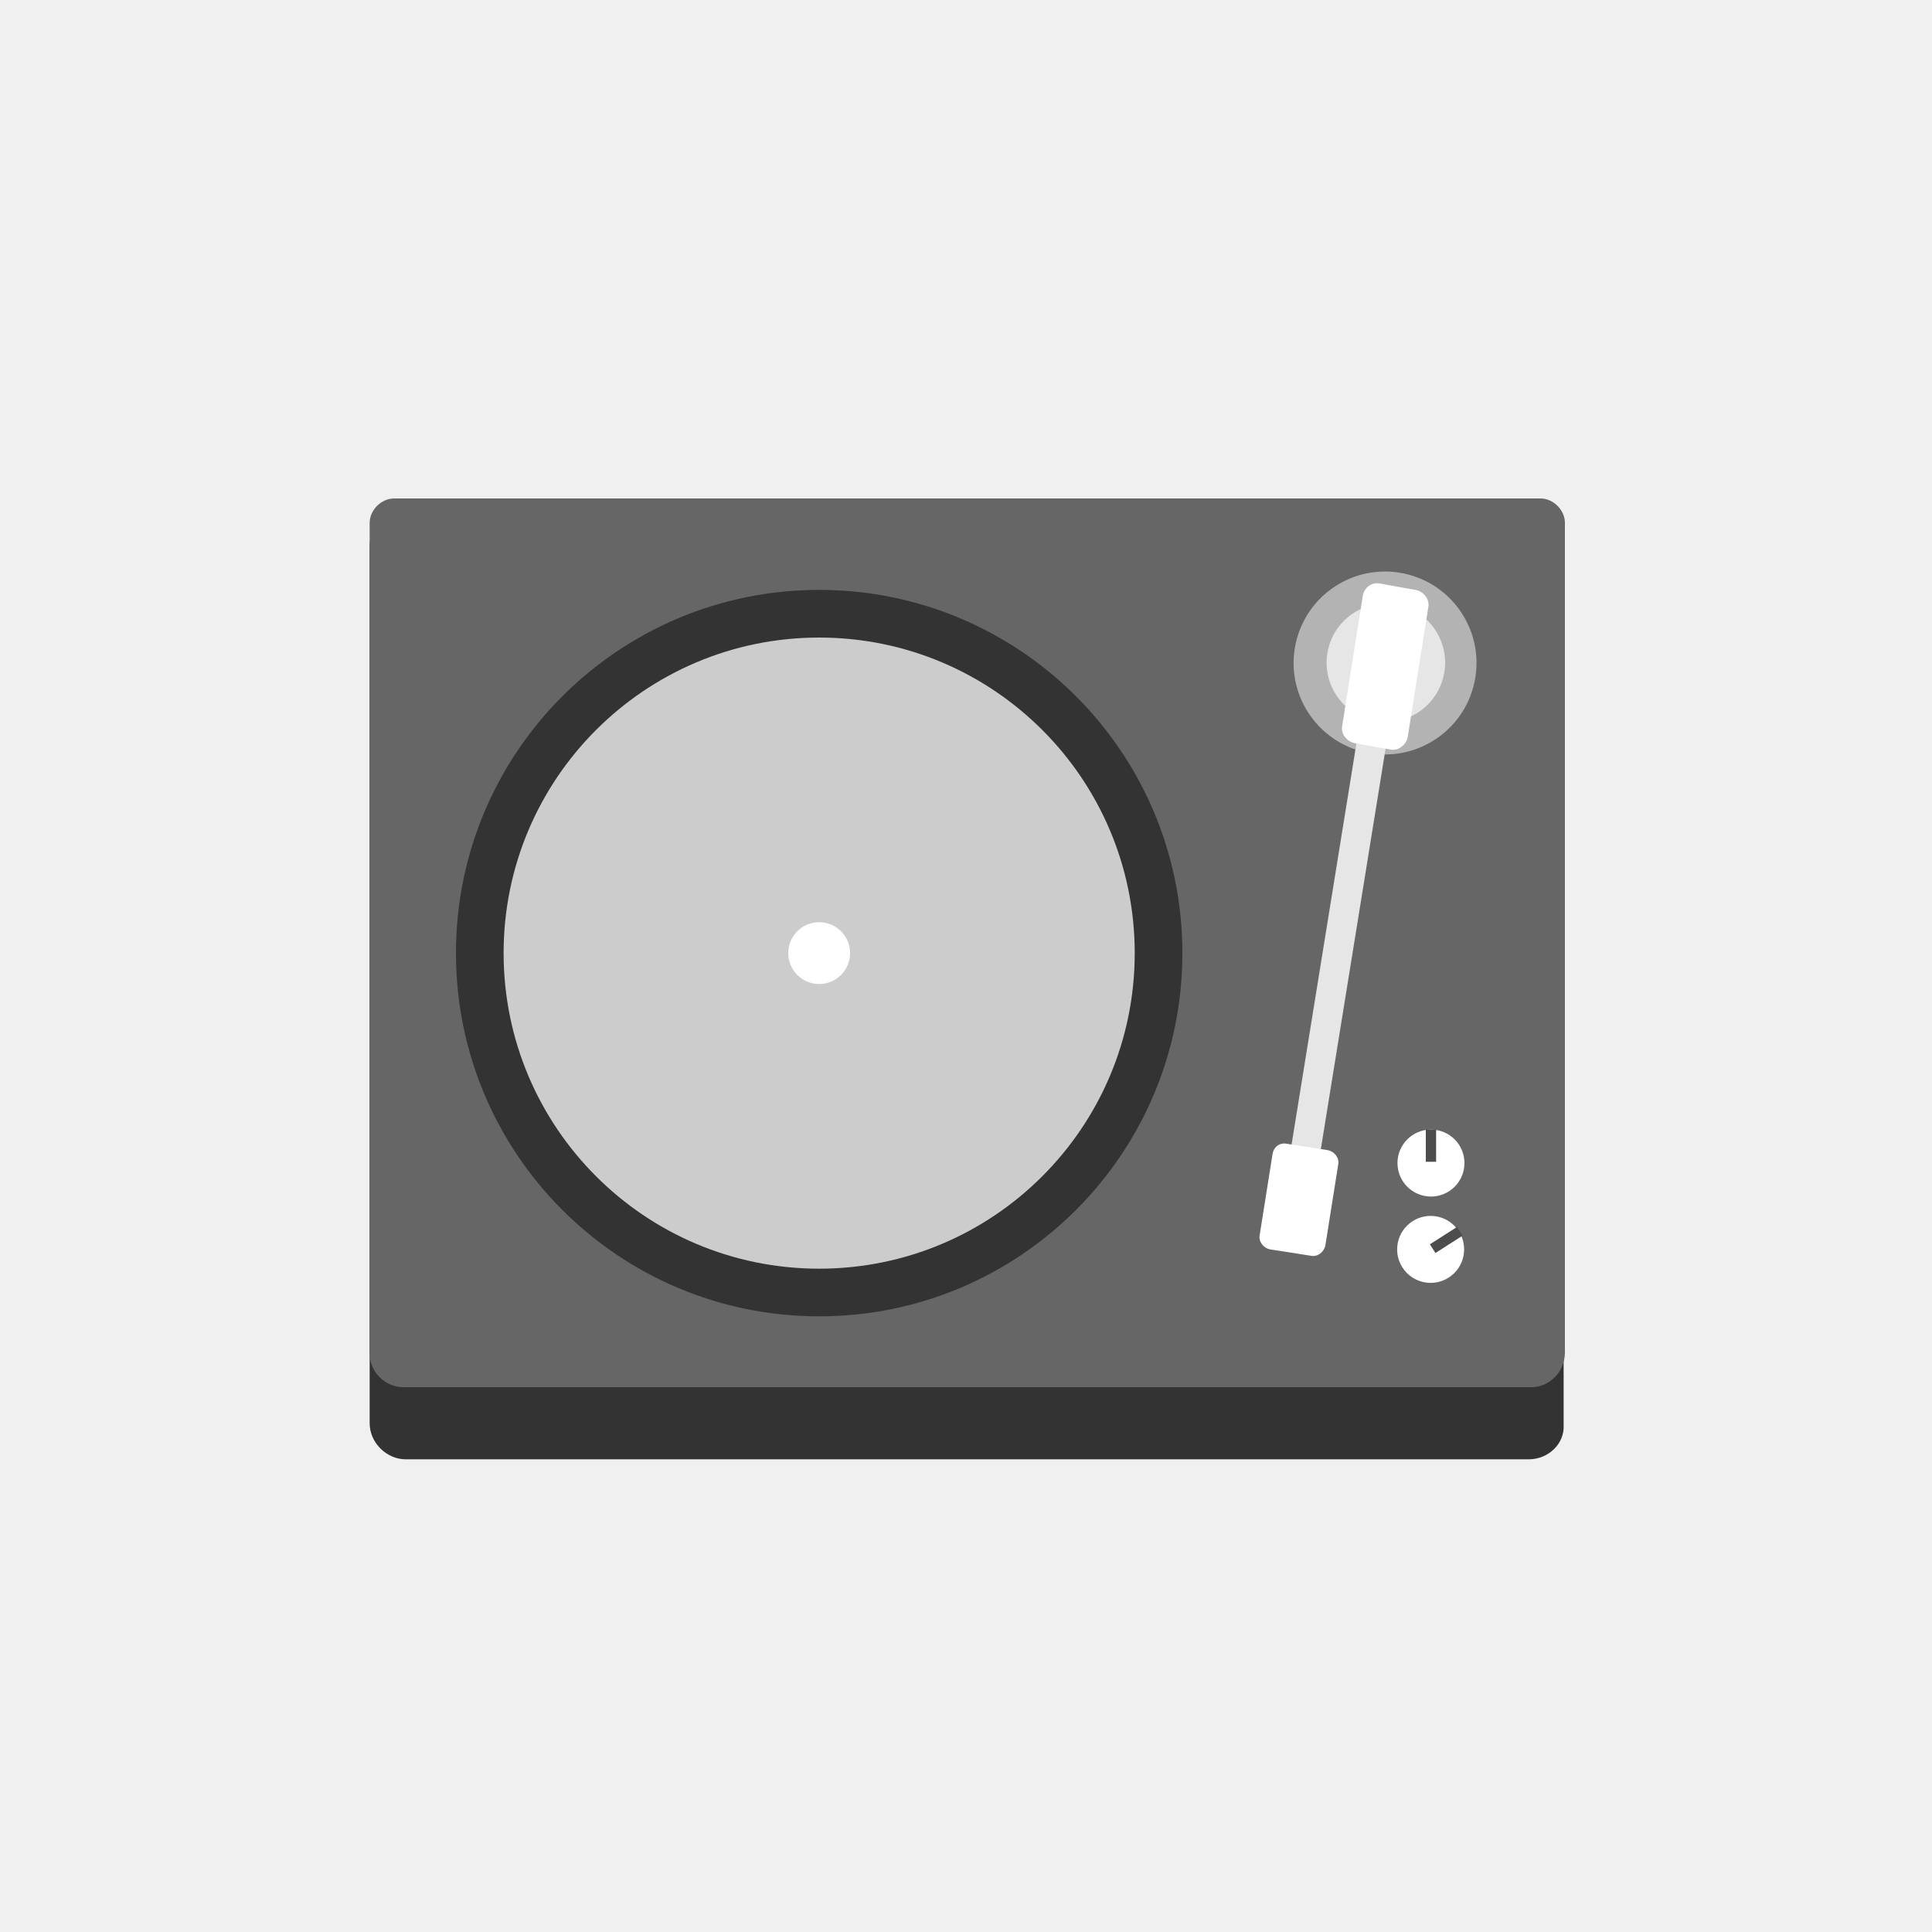
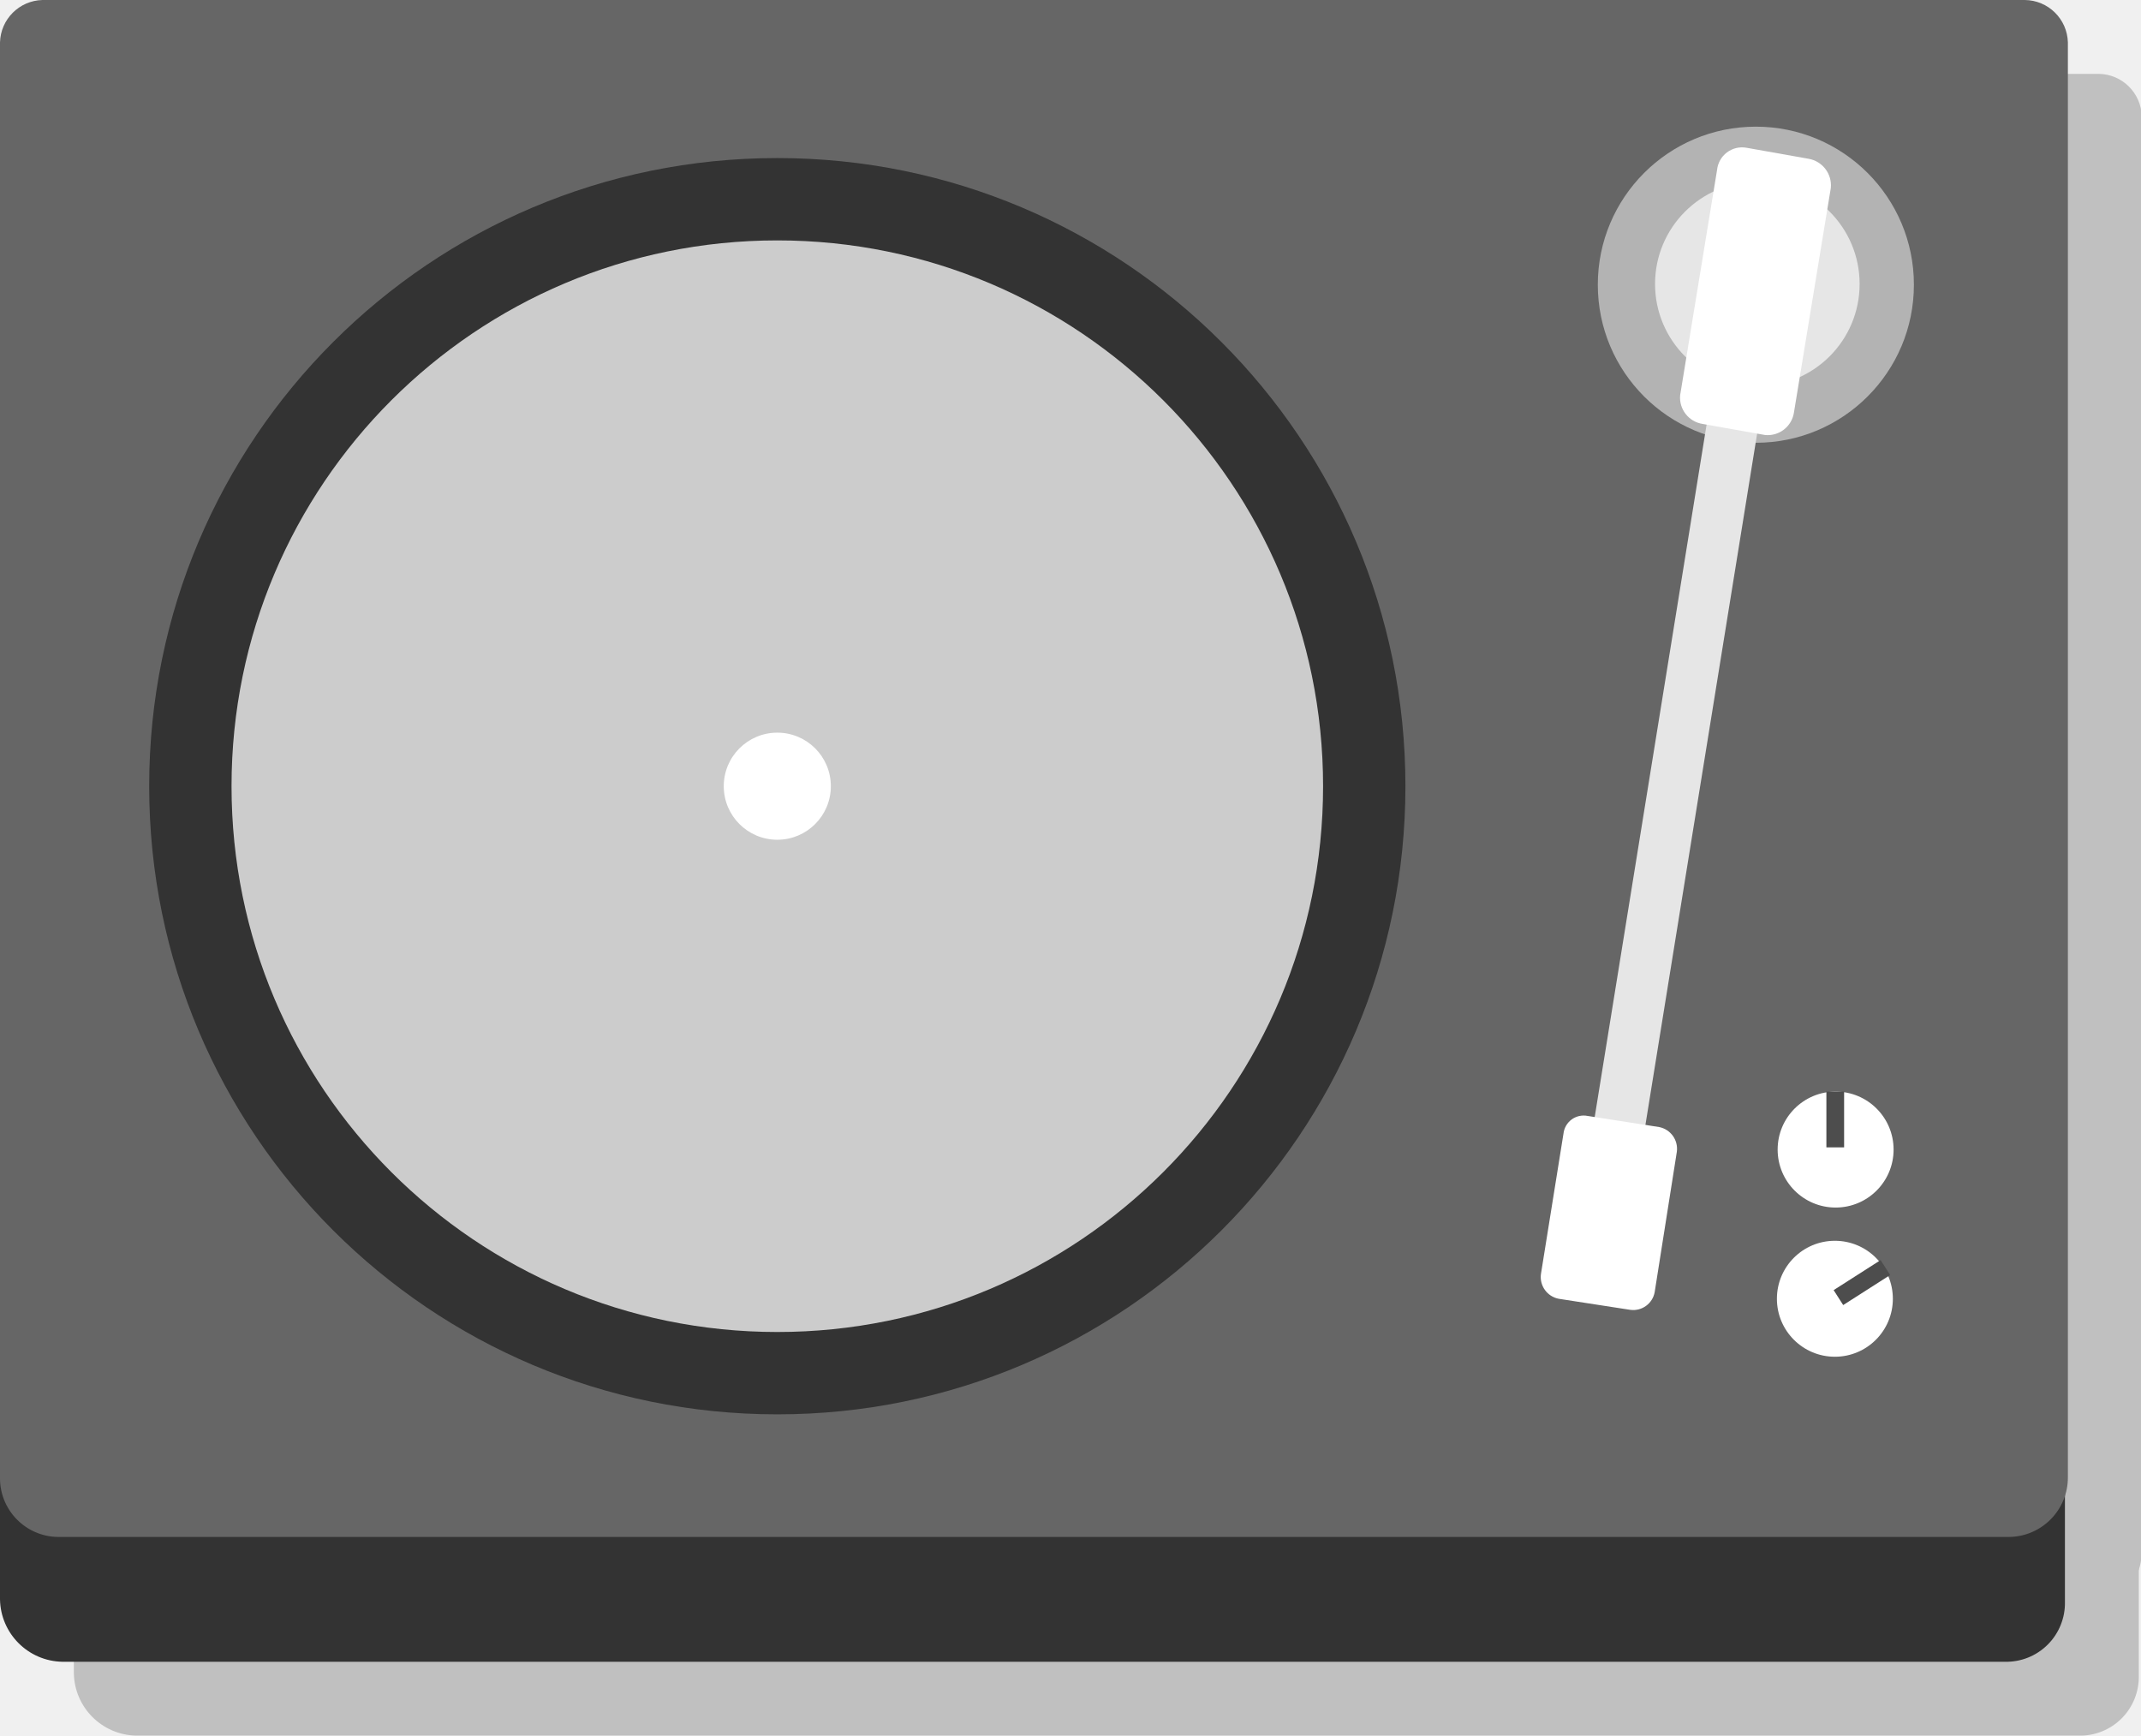
- <svg xmlns="http://www.w3.org/2000/svg" version="1.1" id="Layer_1" x="0px" y="0px" viewBox="0 0 150 150" style="enable-background:new 0 0 150 150;" xml:space="preserve">
-   <style type="text/css">
- 	.st0{fill:#FFFFFF;}
- 	.st1{fill:#333333;}
- 	.st2{fill:#666666;}
- 	.st3{fill:#CCCCCC;}
- 	.st4{fill:#B3B3B3;}
- 	.st5{fill:#E6E6E6;}
- 	.st6{fill:#4D4D4D;}
- </style>
-   <g>
-     <path class="st1" d="M118.7,113.3H31.5c-1.5,0-2.8-1.3-2.8-2.8V42.5c0-2.1,1.7-3.7,3.7-3.7h85.3c2.1,0,3.7,1.7,3.7,3.7v68.1   C121.5,112.1,120.2,113.3,118.7,113.3z" />
-     <path class="st2" d="M118.9,107.7H31.3c-1.4,0-2.6-1.2-2.6-2.6V40.6c0-1,0.9-1.9,1.9-1.9h89c1,0,1.9,0.9,1.9,1.9V105   C121.5,106.5,120.3,107.7,118.9,107.7z" />
-     <circle class="st1" cx="63.6" cy="74" r="28.2" />
-     <circle class="st3" cx="63.6" cy="74" r="24.5" />
-     <circle class="st0" cx="63.6" cy="74" r="2.4" />
-     <ellipse transform="matrix(0.1596 -0.9872 0.9872 0.1596 39.5373 149.3784)" class="st4" cx="107.5" cy="51.5" rx="7.1" ry="7.1" />
-     <ellipse transform="matrix(0.1596 -0.9872 0.9872 0.1596 39.5837 149.4548)" class="st5" cx="107.6" cy="51.5" rx="4.6" ry="4.6" />
-     <rect x="102.8" y="55.2" transform="matrix(-0.9872 -0.1596 0.1596 -0.9872 194.8904 162.183)" class="st5" width="2.3" height="36.2" />
-     <path class="st0" d="M107.1,45.3l2.8,0.5c0.6,0.1,1.1,0.7,1,1.3l-1.6,10.1c-0.1,0.6-0.7,1.1-1.3,1l-2.8-0.5c-0.6-0.1-1.1-0.7-1-1.3   l1.6-10.1C105.9,45.6,106.5,45.2,107.1,45.3z" />
-     <path class="st0" d="M99.9,88.8l3.2,0.5c0.5,0.1,0.9,0.6,0.8,1.1l-1,6.3c-0.1,0.5-0.6,0.9-1.1,0.8l-3.2-0.5   c-0.5-0.1-0.9-0.6-0.8-1.1l1-6.3C98.9,89,99.4,88.7,99.9,88.8z" />
-     <g>
-       <circle class="st0" cx="111.1" cy="90.3" r="2.6" />
-       <rect x="110.7" y="87.7" class="st6" width="0.8" height="2.5" />
-     </g>
-     <g>
-       <ellipse transform="matrix(0.8425 -0.5386 0.5386 0.8425 -34.7717 75.1182)" class="st0" cx="111.1" cy="97" rx="2.6" ry="2.6" />
-       <rect x="111.9" y="95" transform="matrix(0.5386 0.8425 -0.8425 0.5386 132.8894 -50.1801)" class="st6" width="0.8" height="2.5" />
+ <svg xmlns="http://www.w3.org/2000/svg" viewBox="0 0 57.98 47">
+   <defs>
+     <style>.cls-1{isolation:isolate;}.cls-2{opacity:0.2;mix-blend-mode:multiply;}.cls-3{fill:#333;}.cls-4{fill:#666;}.cls-5{fill:#ccc;}.cls-6{fill:#fff;}.cls-7{fill:#b3b3b3;}.cls-8{fill:#e6e6e6;}.cls-9{fill:#4d4d4d;}</style>
+   </defs>
+   <g class="cls-1">
+     <g id="Layer_2" data-name="Layer 2">
+       <g id="icon">
+         <g class="cls-2">
+           <path d="M56.29,47H3.69A1.72,1.72,0,0,1,2,45.31v-41A2.23,2.23,0,0,1,4.23,2.06H55.69a2.23,2.23,0,0,1,2.23,2.23V45.37A1.59,1.59,0,0,1,56.29,47Z" />
+           <path d="M56.41,43.62H3.57A1.59,1.59,0,0,1,2,42.05V3.15A1.18,1.18,0,0,1,3.15,2H56.83A1.18,1.18,0,0,1,58,3.15V42A1.61,1.61,0,0,1,56.41,43.62Z" />
+           <circle cx="23.05" cy="23.29" r="17.01" />
+           <circle cx="23.05" cy="23.29" r="14.78" />
+           <circle cx="23.05" cy="23.29" r="1.45" />
+           <circle cx="49.55" cy="9.71" r="4.28" />
+           <circle cx="49.59" cy="9.69" r="2.77" />
+           <rect x="36.49" y="22.14" width="21.84" height="1.39" transform="translate(17.3 65.98) rotate(-80.82)" />
+           <path d="M49.29,6l1.69.3a.73.73,0,0,1,.6.79l-1,6.09a.72.72,0,0,1-.78.6l-1.69-.3a.72.72,0,0,1-.61-.78l1-6.1A.68.68,0,0,1,49.29,6Z" />
+           <path d="M45,32.22l1.93.3a.6.6,0,0,1,.48.67l-.6,3.8a.59.59,0,0,1-.66.48l-1.94-.3a.6.6,0,0,1-.48-.67l.61-3.8A.55.55,0,0,1,45,32.22Z" />
+           <circle cx="51.71" cy="33.13" r="1.57" />
+           <rect x="51.46" y="31.56" width="0.48" height="1.51" />
+           <circle cx="51.69" cy="37.17" r="1.57" />
+           <rect x="51.67" y="36.49" width="1.51" height="0.48" transform="translate(-11.53 34.02) rotate(-32.59)" />
+         </g>
+         <path class="cls-3" d="M54.29,45H1.69A1.72,1.72,0,0,1,0,43.31v-41A2.23,2.23,0,0,1,2.23.06H53.69a2.23,2.23,0,0,1,2.23,2.23V43.37A1.59,1.59,0,0,1,54.29,45Z" />
+         <path class="cls-4" d="M54.41,41.62H1.57A1.59,1.59,0,0,1,0,40.05V1.15A1.18,1.18,0,0,1,1.15,0H54.83A1.18,1.18,0,0,1,56,1.15V40A1.61,1.61,0,0,1,54.41,41.62Z" />
+         <circle class="cls-3" cx="21.05" cy="21.29" r="17.01" />
+         <circle class="cls-5" cx="21.05" cy="21.29" r="14.78" />
+         <circle class="cls-6" cx="21.05" cy="21.29" r="1.45" />
+         <circle class="cls-7" cx="47.55" cy="7.71" r="4.28" />
+         <circle class="cls-8" cx="47.59" cy="7.69" r="2.77" />
+         <rect class="cls-8" x="34.49" y="20.14" width="21.84" height="1.39" transform="translate(17.6 62.33) rotate(-80.82)" />
+         <path class="cls-6" d="M47.29,4l1.69.3a.73.73,0,0,1,.6.79l-1,6.09a.72.72,0,0,1-.78.6l-1.69-.3a.72.72,0,0,1-.61-.78l1-6.1A.68.68,0,0,1,47.29,4Z" />
+         <path class="cls-6" d="M43,30.22l1.93.3a.6.6,0,0,1,.48.67l-.6,3.8a.59.59,0,0,1-.66.48l-1.94-.3a.6.6,0,0,1-.48-.67l.61-3.8A.55.55,0,0,1,43,30.22Z" />
+         <circle class="cls-6" cx="49.71" cy="31.13" r="1.57" />
+         <rect class="cls-9" x="49.46" y="29.56" width="0.48" height="1.51" />
+         <circle class="cls-6" cx="49.69" cy="35.17" r="1.57" />
+         <rect class="cls-9" x="49.67" y="34.49" width="1.51" height="0.48" transform="translate(-10.77 32.63) rotate(-32.59)" />
+       </g>
    </g>
  </g>
</svg>
